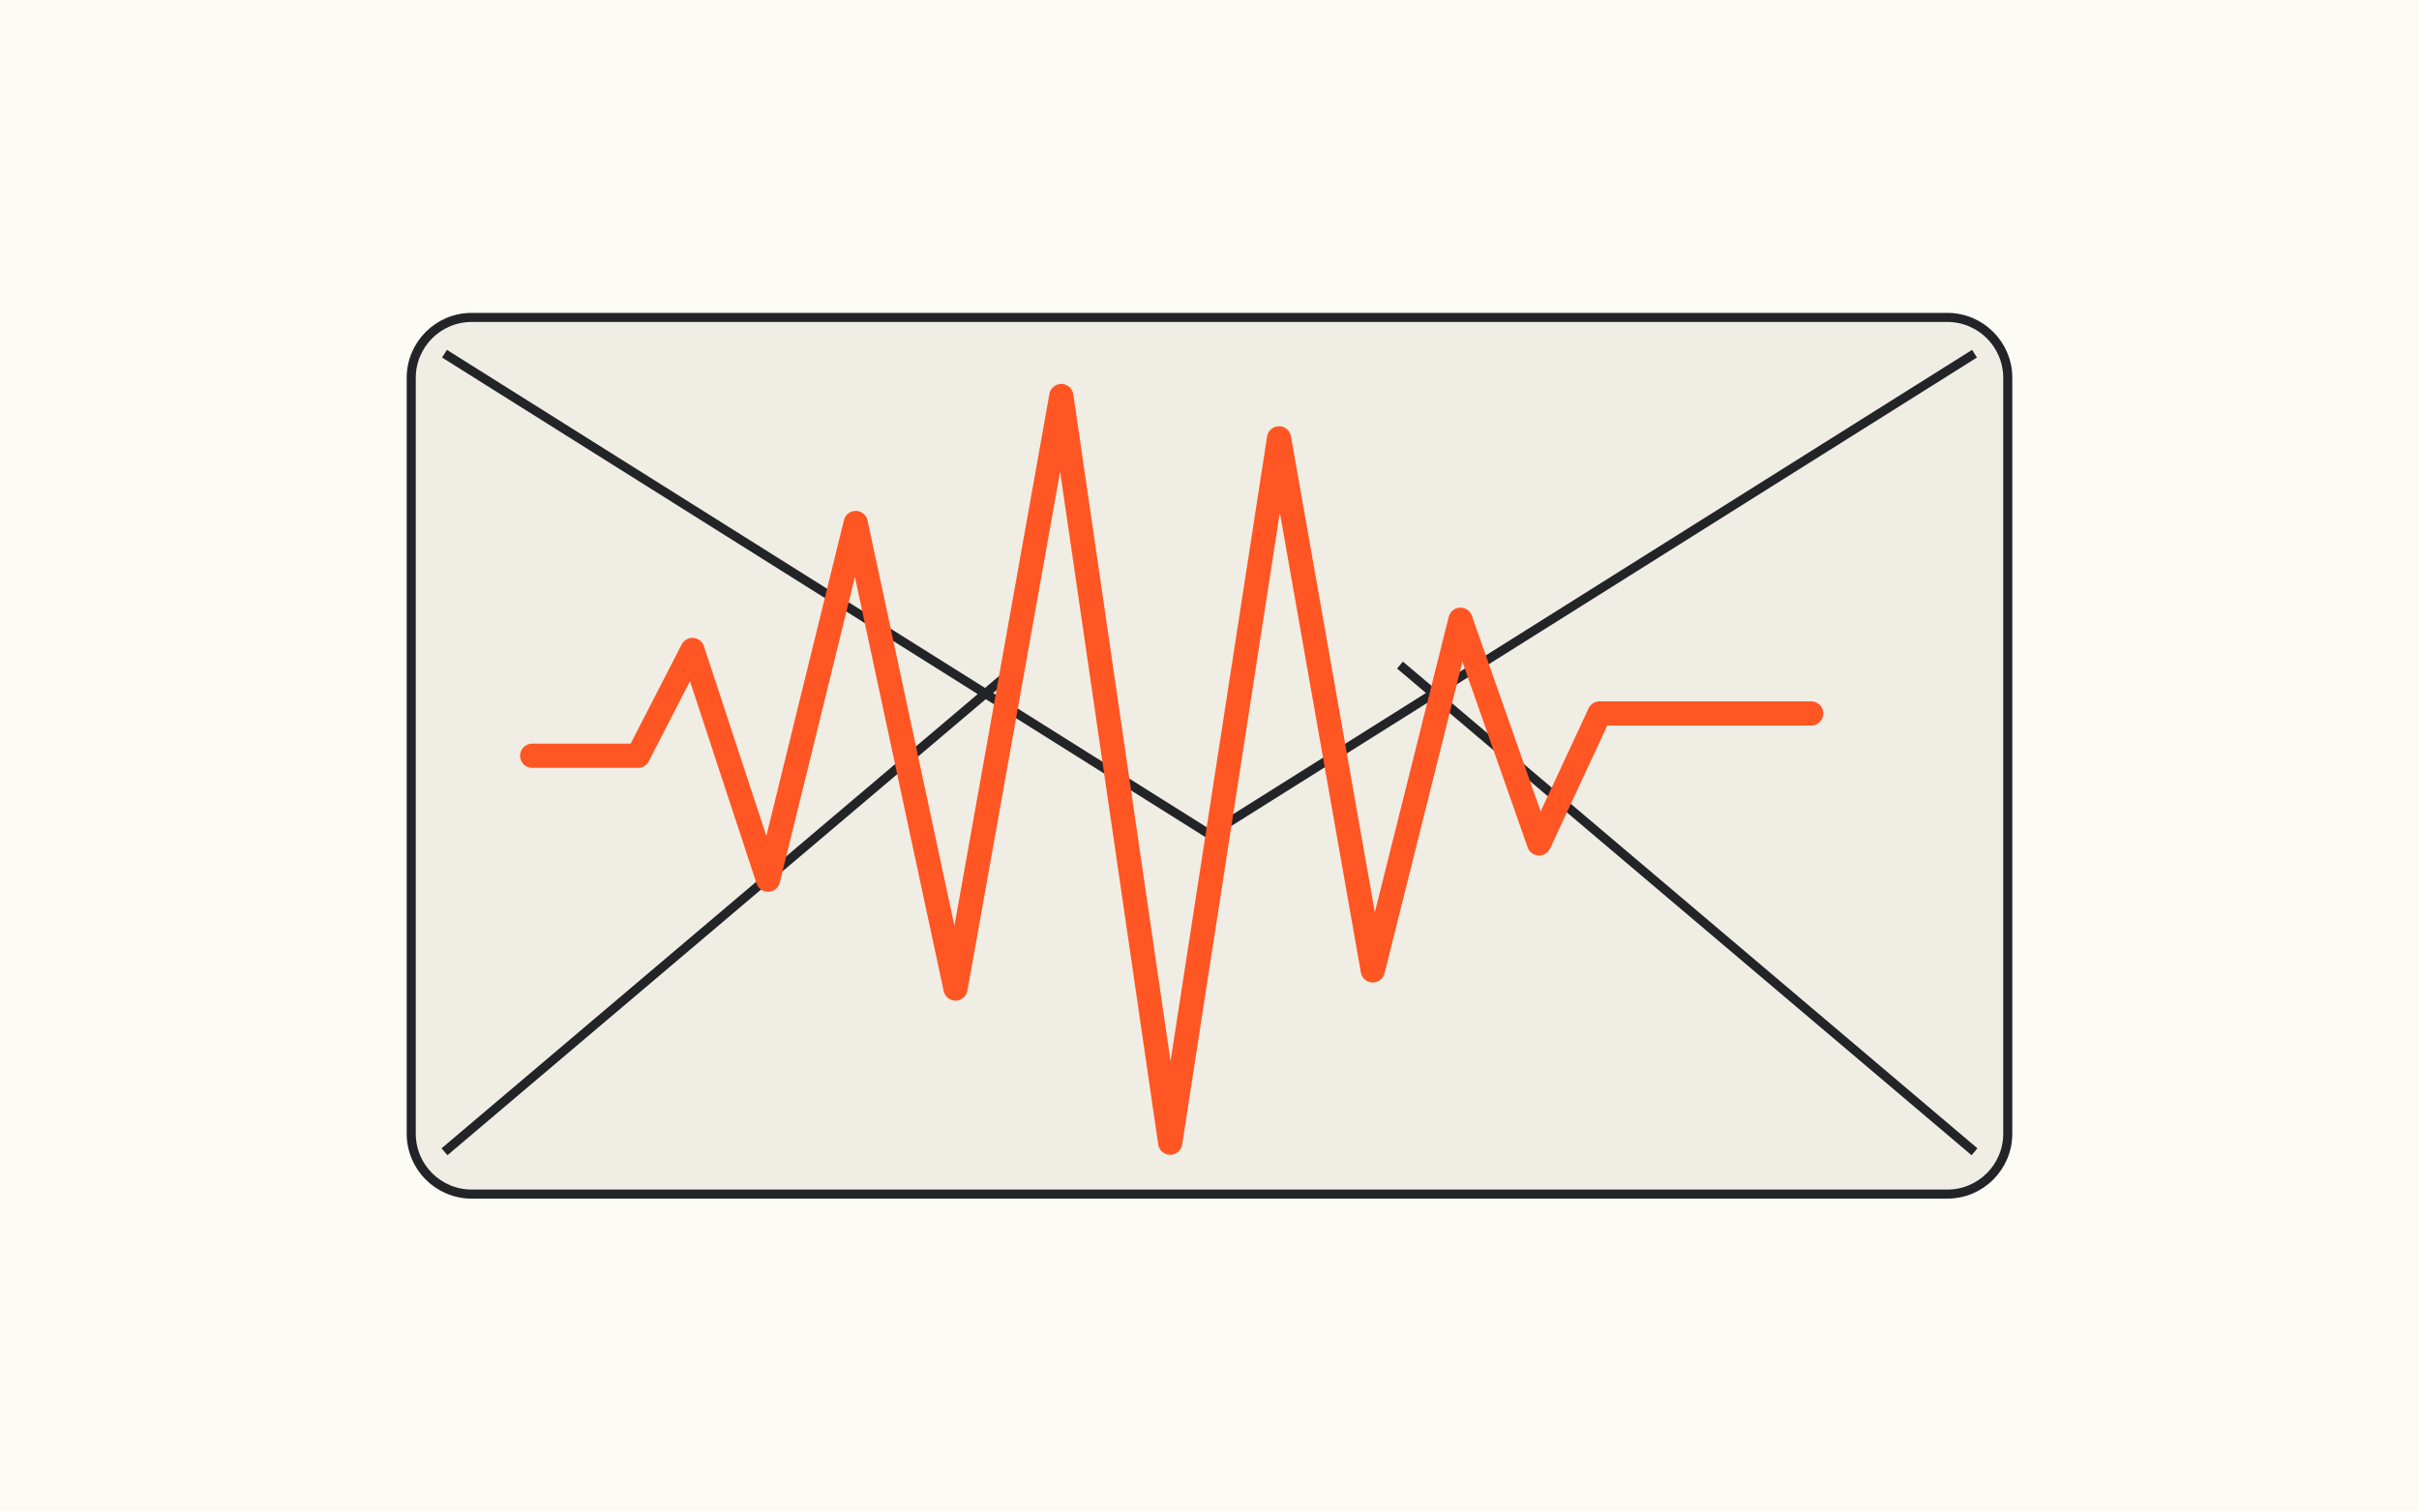
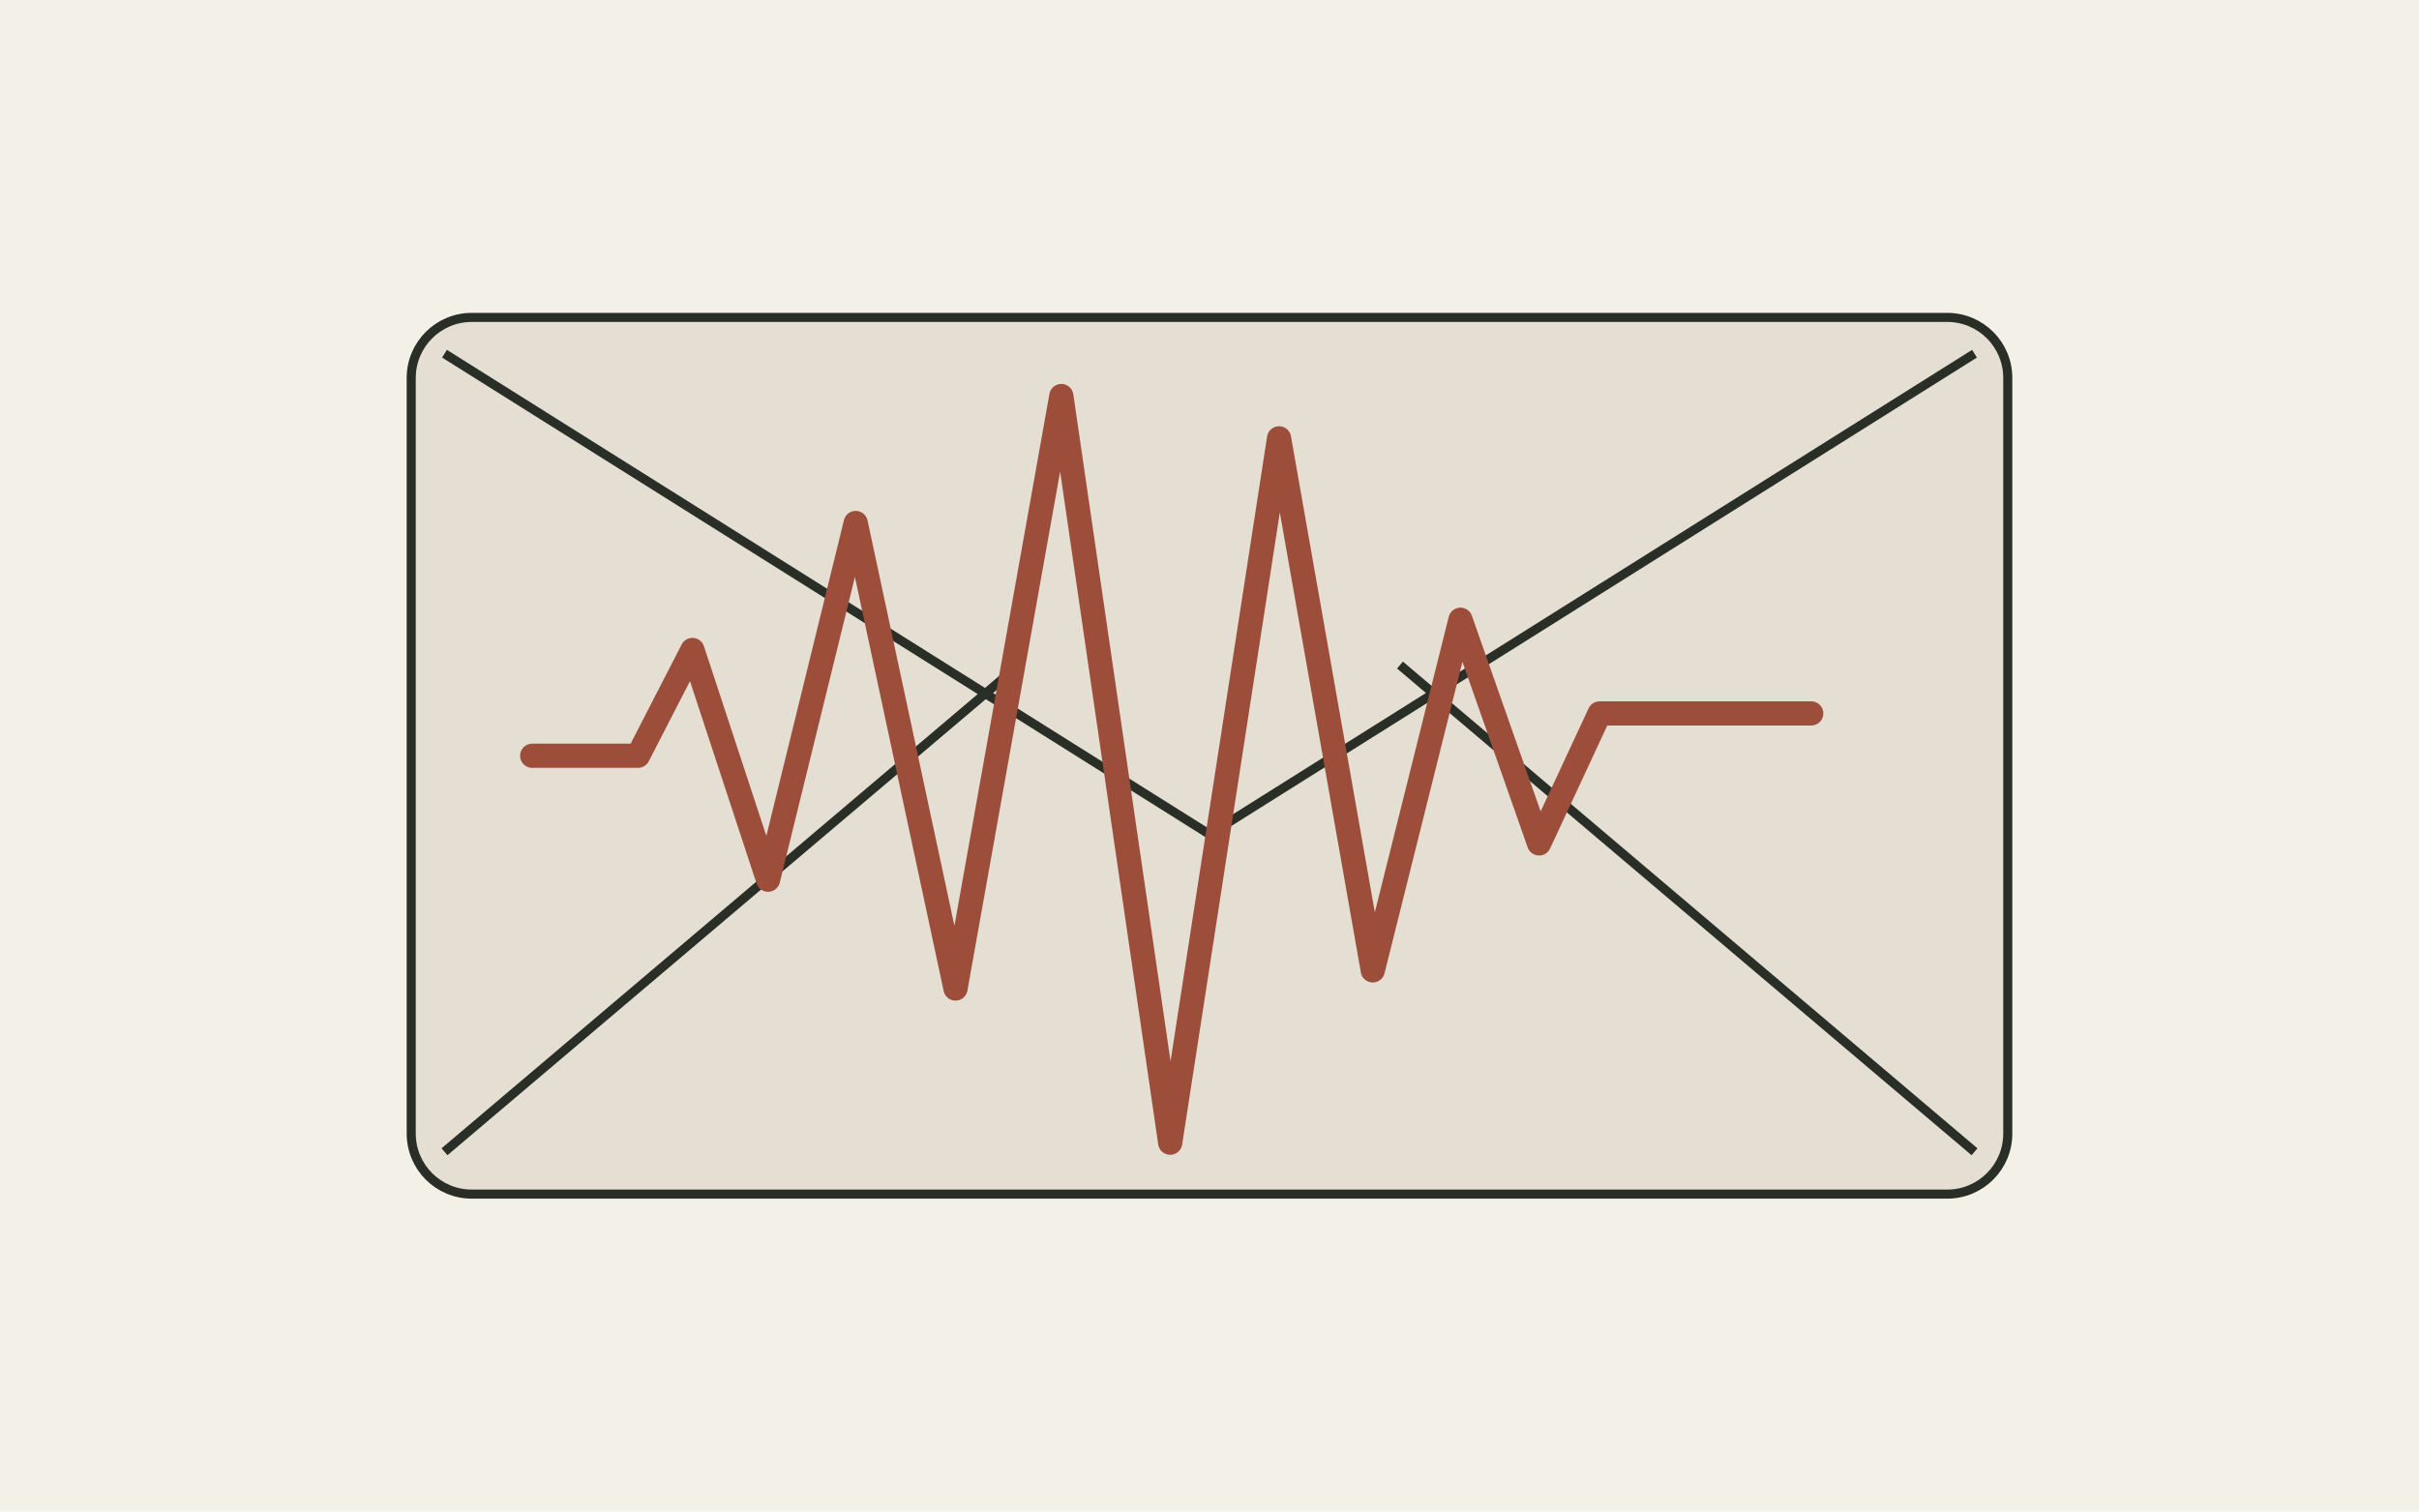
<svg xmlns="http://www.w3.org/2000/svg" viewBox="0 0 800 500">
-   <rect width="800" height="500" fill="#fcfcf4" />
-   <rect x="136" y="105" width="528" height="290" rx="20" fill="#f0ede4" stroke="#232428" stroke-width="3" />
-   <path d="M147 117L400 276 653 117M147 381l190-161m316 161L463 220" fill="none" stroke="#232428" stroke-width="3" />
-   <path d="M176 250h35l18-35 25 76 29-118 33 154 35-196 36 247 36-233 31 176 29-116 26 74 20-43h70" fill="none" stroke="#ff5623" stroke-width="8" stroke-linecap="round" stroke-linejoin="round" />
+   <rect width="800" height="500" fill="#f3f0e7" />
+   <rect x="136" y="105" width="528" height="290" rx="20" fill="#e4dfd2" stroke="#292e26" stroke-width="3" />
+   <path d="M147 117L400 276 653 117M147 381l190-161m316 161L463 220" fill="none" stroke="#292e26" stroke-width="3" />
+   <path d="M176 250h35l18-35 25 76 29-118 33 154 35-196 36 247 36-233 31 176 29-116 26 74 20-43h70" fill="none" stroke="#9c4e3b" stroke-width="8" stroke-linecap="round" stroke-linejoin="round" />
</svg>
